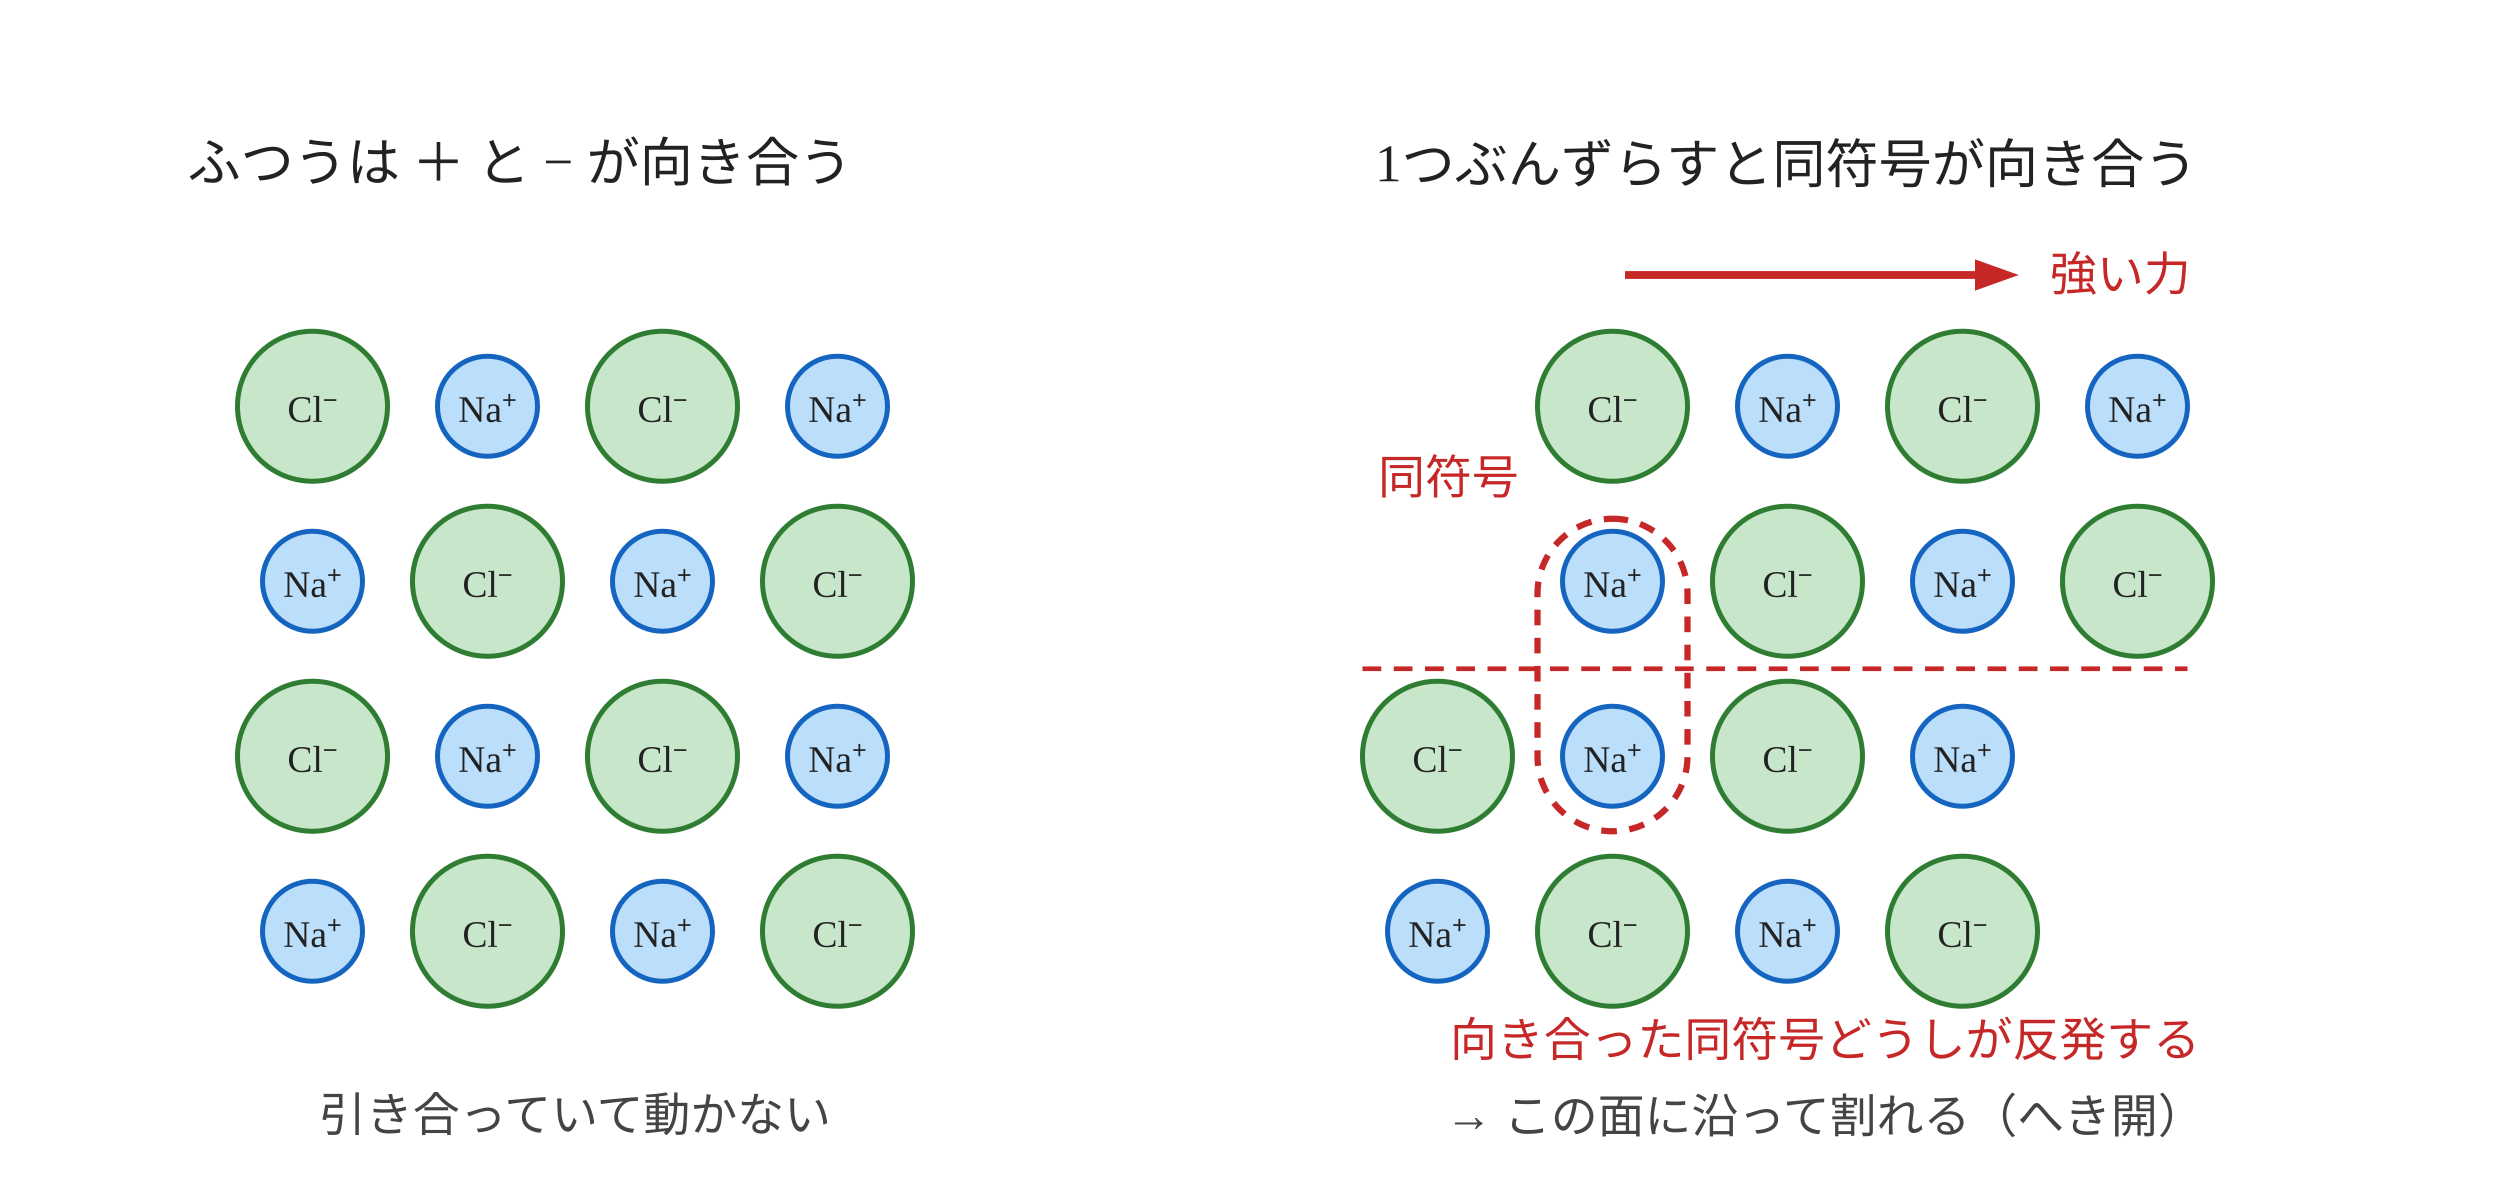
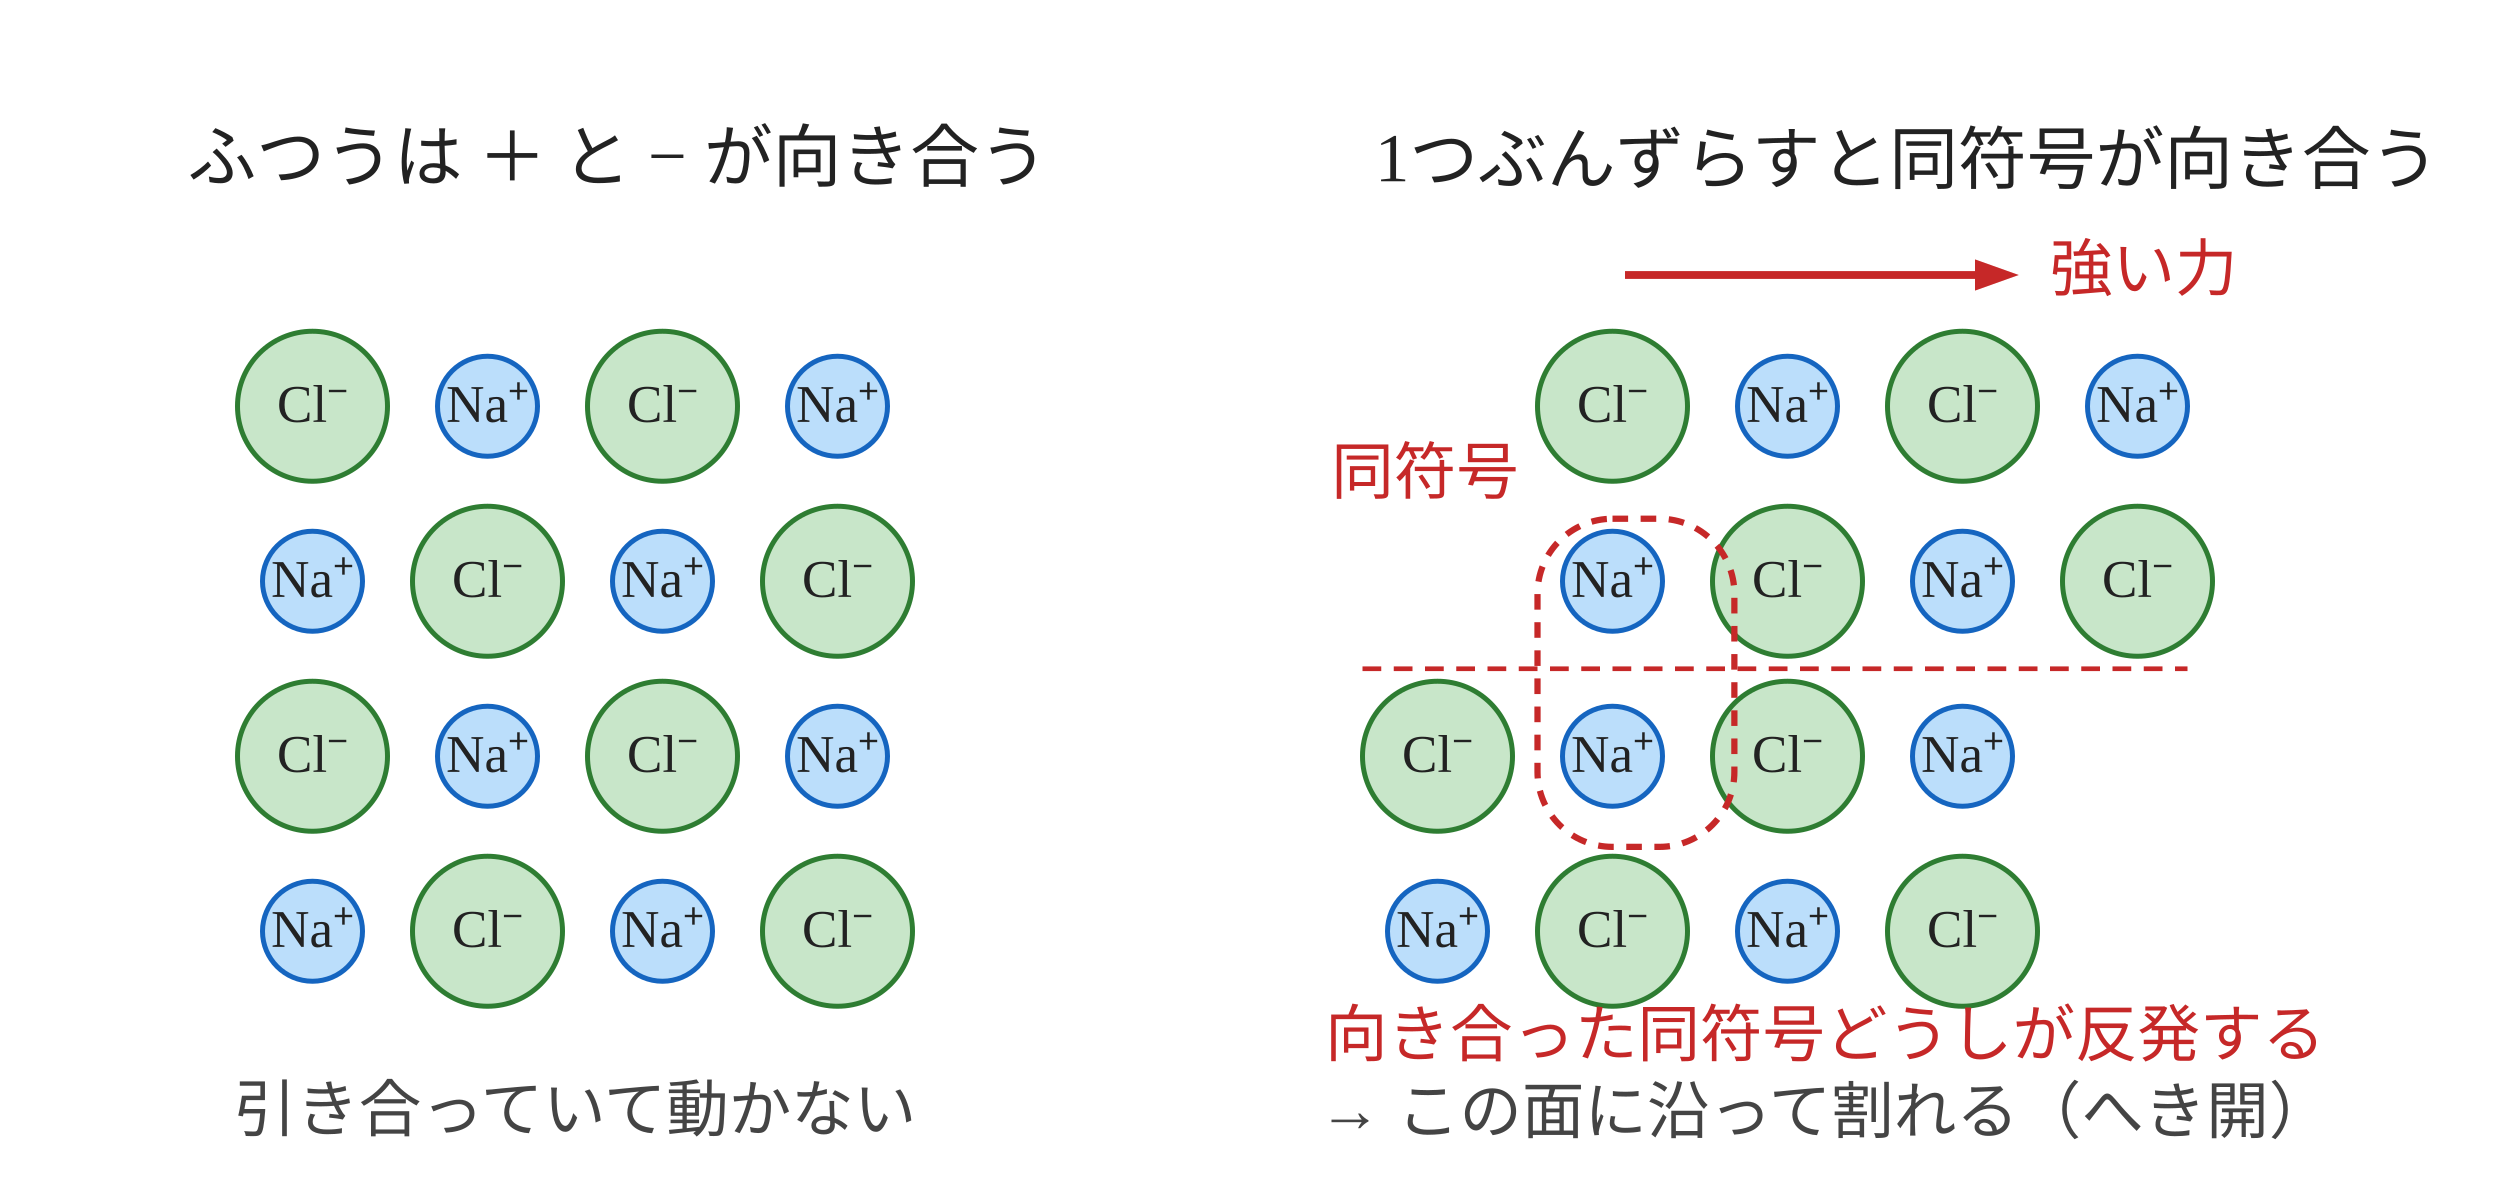
<svg xmlns="http://www.w3.org/2000/svg" width="564.706" height="268.235" viewBox="0 0 800 380" role="img">
  <style>
    .na { fill: #bbdefb; stroke: #1565c0; stroke-width: 1.6; }
    .cl { fill: #c8e6c9; stroke: #2e7d32; stroke-width: 1.6; }
-     .ion { font-size: 12px; fill: #222; }
-     .title { font-size: 17px; fill: #222; }
-     .small { font-size: 15px; fill: #444; }
+     .ion { font-size: 17px; fill: #222; }
+     .title { font-size: 22px; fill: #222; }
+     .small { font-size: 20px; fill: #444; }
  </style>
  <text class="title" x="60" y="58">ふつうは ＋ と − が向き合う</text>
  <circle class="cl" cx="100" cy="130" r="24" />
  <text class="ion" x="100" y="135" text-anchor="middle">Cl⁻</text>
  <circle class="na" cx="156" cy="130" r="16" />
  <text class="ion" x="156" y="135" text-anchor="middle">Na⁺</text>
  <circle class="cl" cx="212" cy="130" r="24" />
  <text class="ion" x="212" y="135" text-anchor="middle">Cl⁻</text>
  <circle class="na" cx="268" cy="130" r="16" />
  <text class="ion" x="268" y="135" text-anchor="middle">Na⁺</text>
  <circle class="na" cx="100" cy="186" r="16" />
  <text class="ion" x="100" y="191" text-anchor="middle">Na⁺</text>
  <circle class="cl" cx="156" cy="186" r="24" />
  <text class="ion" x="156" y="191" text-anchor="middle">Cl⁻</text>
  <circle class="na" cx="212" cy="186" r="16" />
  <text class="ion" x="212" y="191" text-anchor="middle">Na⁺</text>
  <circle class="cl" cx="268" cy="186" r="24" />
  <text class="ion" x="268" y="191" text-anchor="middle">Cl⁻</text>
  <circle class="cl" cx="100" cy="242" r="24" />
  <text class="ion" x="100" y="247" text-anchor="middle">Cl⁻</text>
  <circle class="na" cx="156" cy="242" r="16" />
  <text class="ion" x="156" y="247" text-anchor="middle">Na⁺</text>
  <circle class="cl" cx="212" cy="242" r="24" />
  <text class="ion" x="212" y="247" text-anchor="middle">Cl⁻</text>
  <circle class="na" cx="268" cy="242" r="16" />
  <text class="ion" x="268" y="247" text-anchor="middle">Na⁺</text>
  <circle class="na" cx="100" cy="298" r="16" />
  <text class="ion" x="100" y="303" text-anchor="middle">Na⁺</text>
  <circle class="cl" cx="156" cy="298" r="24" />
  <text class="ion" x="156" y="303" text-anchor="middle">Cl⁻</text>
  <circle class="na" cx="212" cy="298" r="16" />
  <text class="ion" x="212" y="303" text-anchor="middle">Na⁺</text>
  <circle class="cl" cx="268" cy="298" r="24" />
  <text class="ion" x="268" y="303" text-anchor="middle">Cl⁻</text>
  <text class="small" x="184" y="362" text-anchor="middle">引き合っていて動かない</text>
  <text class="title" x="440" y="58">1つぶんずらすと同符号が向き合う</text>
  <path d="M 520 88 L 636 88" style="stroke:#c62828;stroke-width:2.5;fill:none" />
  <polygon points="646,88 632,83 632,93" fill="#c62828" />
  <text class="small" x="656" y="93" style="fill:#c62828">強い力</text>
  <circle class="cl" cx="516" cy="130" r="24" />
  <text class="ion" x="516" y="135" text-anchor="middle">Cl⁻</text>
  <circle class="na" cx="572" cy="130" r="16" />
  <text class="ion" x="572" y="135" text-anchor="middle">Na⁺</text>
  <circle class="cl" cx="628" cy="130" r="24" />
  <text class="ion" x="628" y="135" text-anchor="middle">Cl⁻</text>
  <circle class="na" cx="684" cy="130" r="16" />
  <text class="ion" x="684" y="135" text-anchor="middle">Na⁺</text>
  <circle class="na" cx="516" cy="186" r="16" />
  <text class="ion" x="516" y="191" text-anchor="middle">Na⁺</text>
  <circle class="cl" cx="572" cy="186" r="24" />
  <text class="ion" x="572" y="191" text-anchor="middle">Cl⁻</text>
  <circle class="na" cx="628" cy="186" r="16" />
  <text class="ion" x="628" y="191" text-anchor="middle">Na⁺</text>
  <circle class="cl" cx="684" cy="186" r="24" />
  <text class="ion" x="684" y="191" text-anchor="middle">Cl⁻</text>
  <path d="M 436 214 L 700 214" style="stroke:#c62828;stroke-width:1.5;stroke-dasharray:6 4;fill:none" />
  <circle class="cl" cx="460" cy="242" r="24" />
  <text class="ion" x="460" y="247" text-anchor="middle">Cl⁻</text>
  <circle class="na" cx="516" cy="242" r="16" />
  <text class="ion" x="516" y="247" text-anchor="middle">Na⁺</text>
  <circle class="cl" cx="572" cy="242" r="24" />
  <text class="ion" x="572" y="247" text-anchor="middle">Cl⁻</text>
  <circle class="na" cx="628" cy="242" r="16" />
  <text class="ion" x="628" y="247" text-anchor="middle">Na⁺</text>
  <circle class="na" cx="460" cy="298" r="16" />
  <text class="ion" x="460" y="303" text-anchor="middle">Na⁺</text>
  <circle class="cl" cx="516" cy="298" r="24" />
  <text class="ion" x="516" y="303" text-anchor="middle">Cl⁻</text>
  <circle class="na" cx="572" cy="298" r="16" />
  <text class="ion" x="572" y="303" text-anchor="middle">Na⁺</text>
  <circle class="cl" cx="628" cy="298" r="24" />
  <text class="ion" x="628" y="303" text-anchor="middle">Cl⁻</text>
-   <rect x="492" y="166" width="48" height="100" rx="24" style="fill:none;stroke:#c62828;stroke-width:2;stroke-dasharray:5 4" />
+   <rect x="492" y="166" width="63" height="105" rx="24" style="fill:none;stroke:#c62828;stroke-width:2;stroke-dasharray:5 4" />
  <text class="small" x="486" y="158" text-anchor="end" style="fill:#c62828">同符号</text>
  <text class="small" x="584" y="338" text-anchor="middle" style="fill:#c62828">向き合った同符号どうしが反発する</text>
  <text class="small" x="584" y="362" text-anchor="middle">→ この面に沿って割れる（へき開）</text>
</svg>
